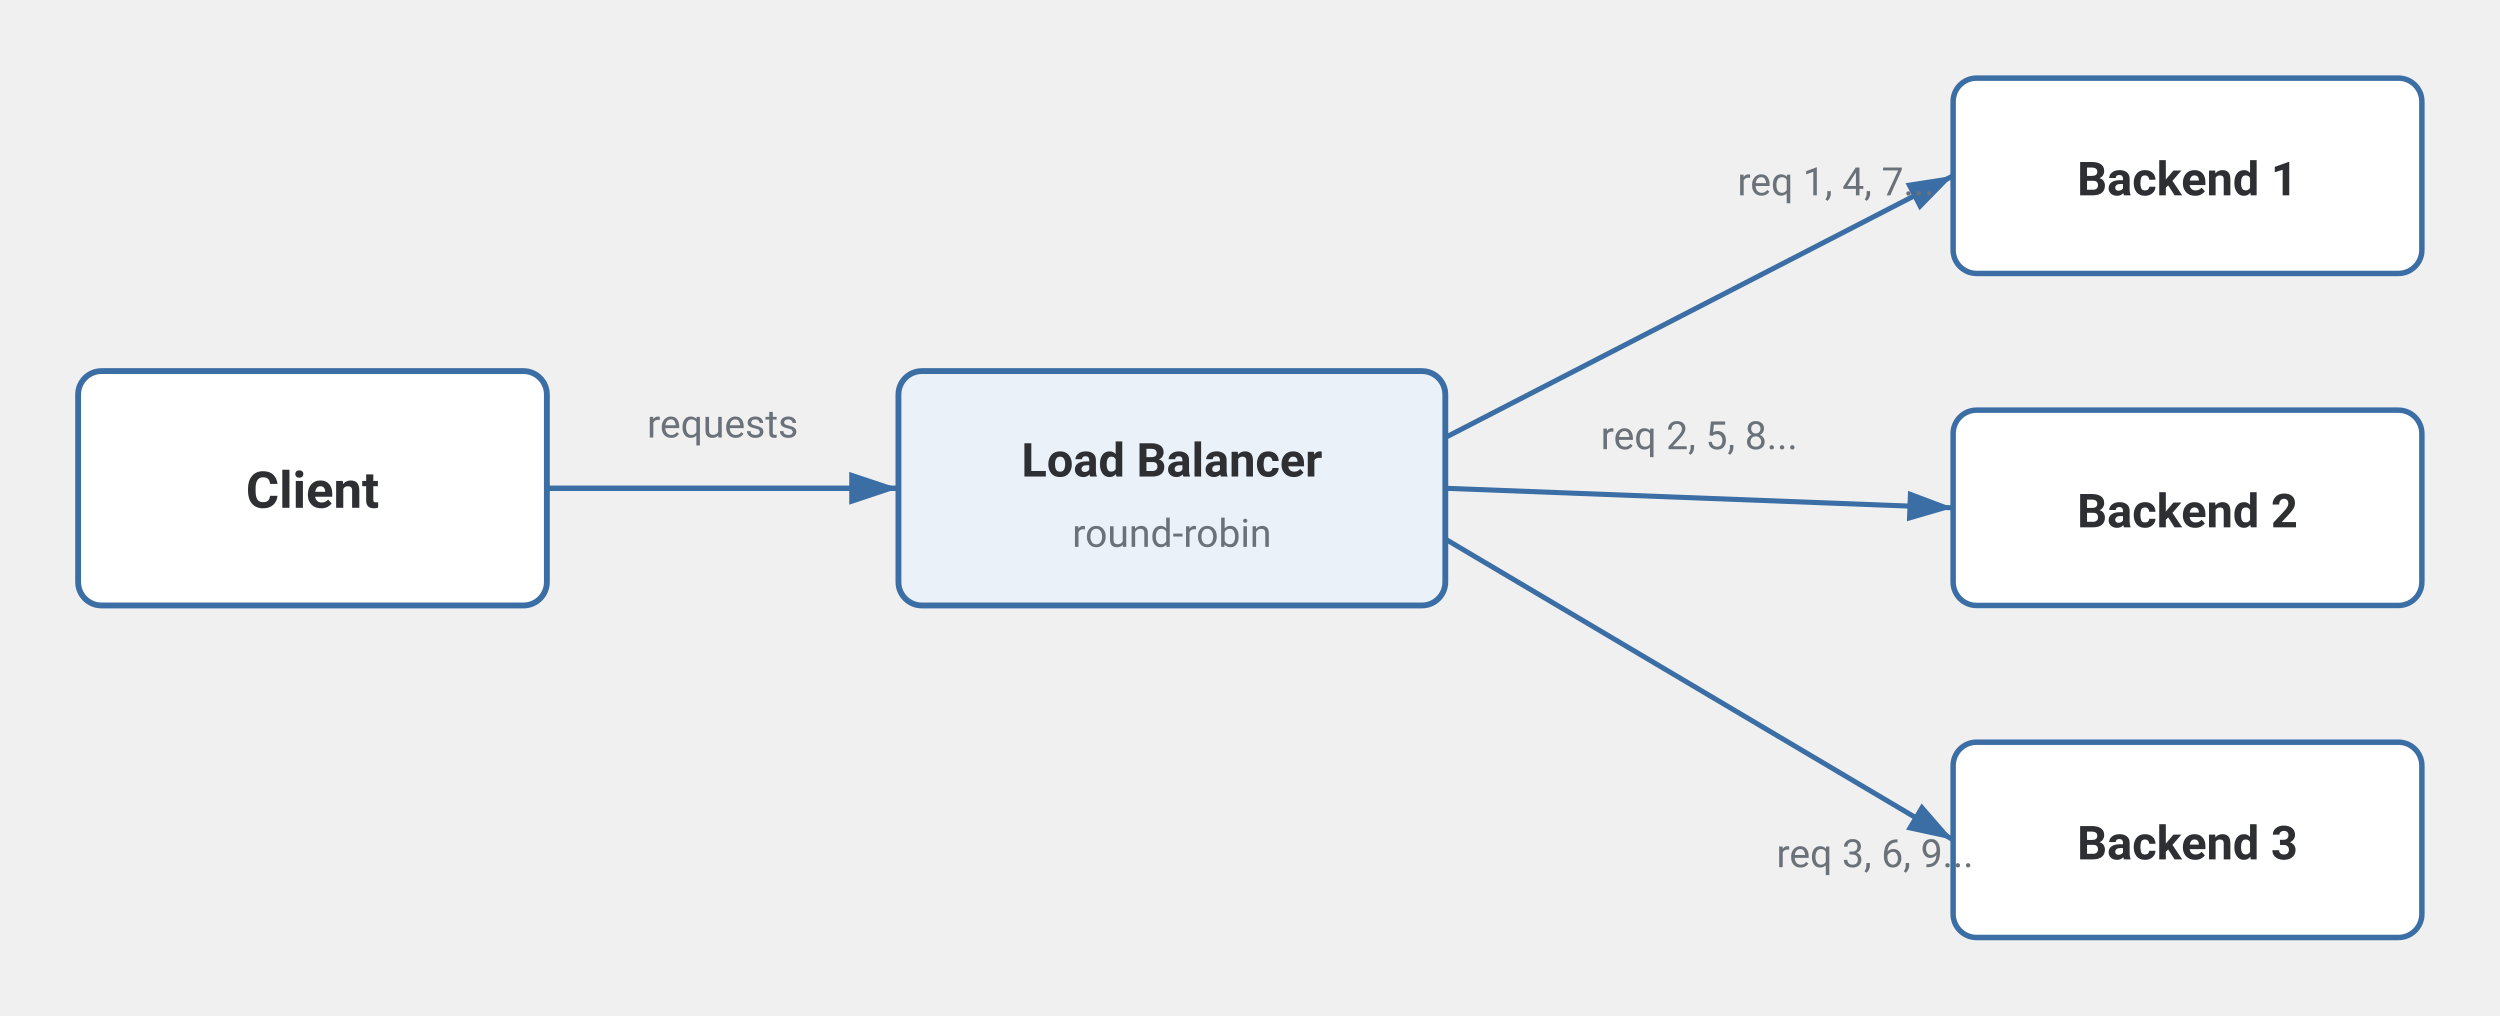
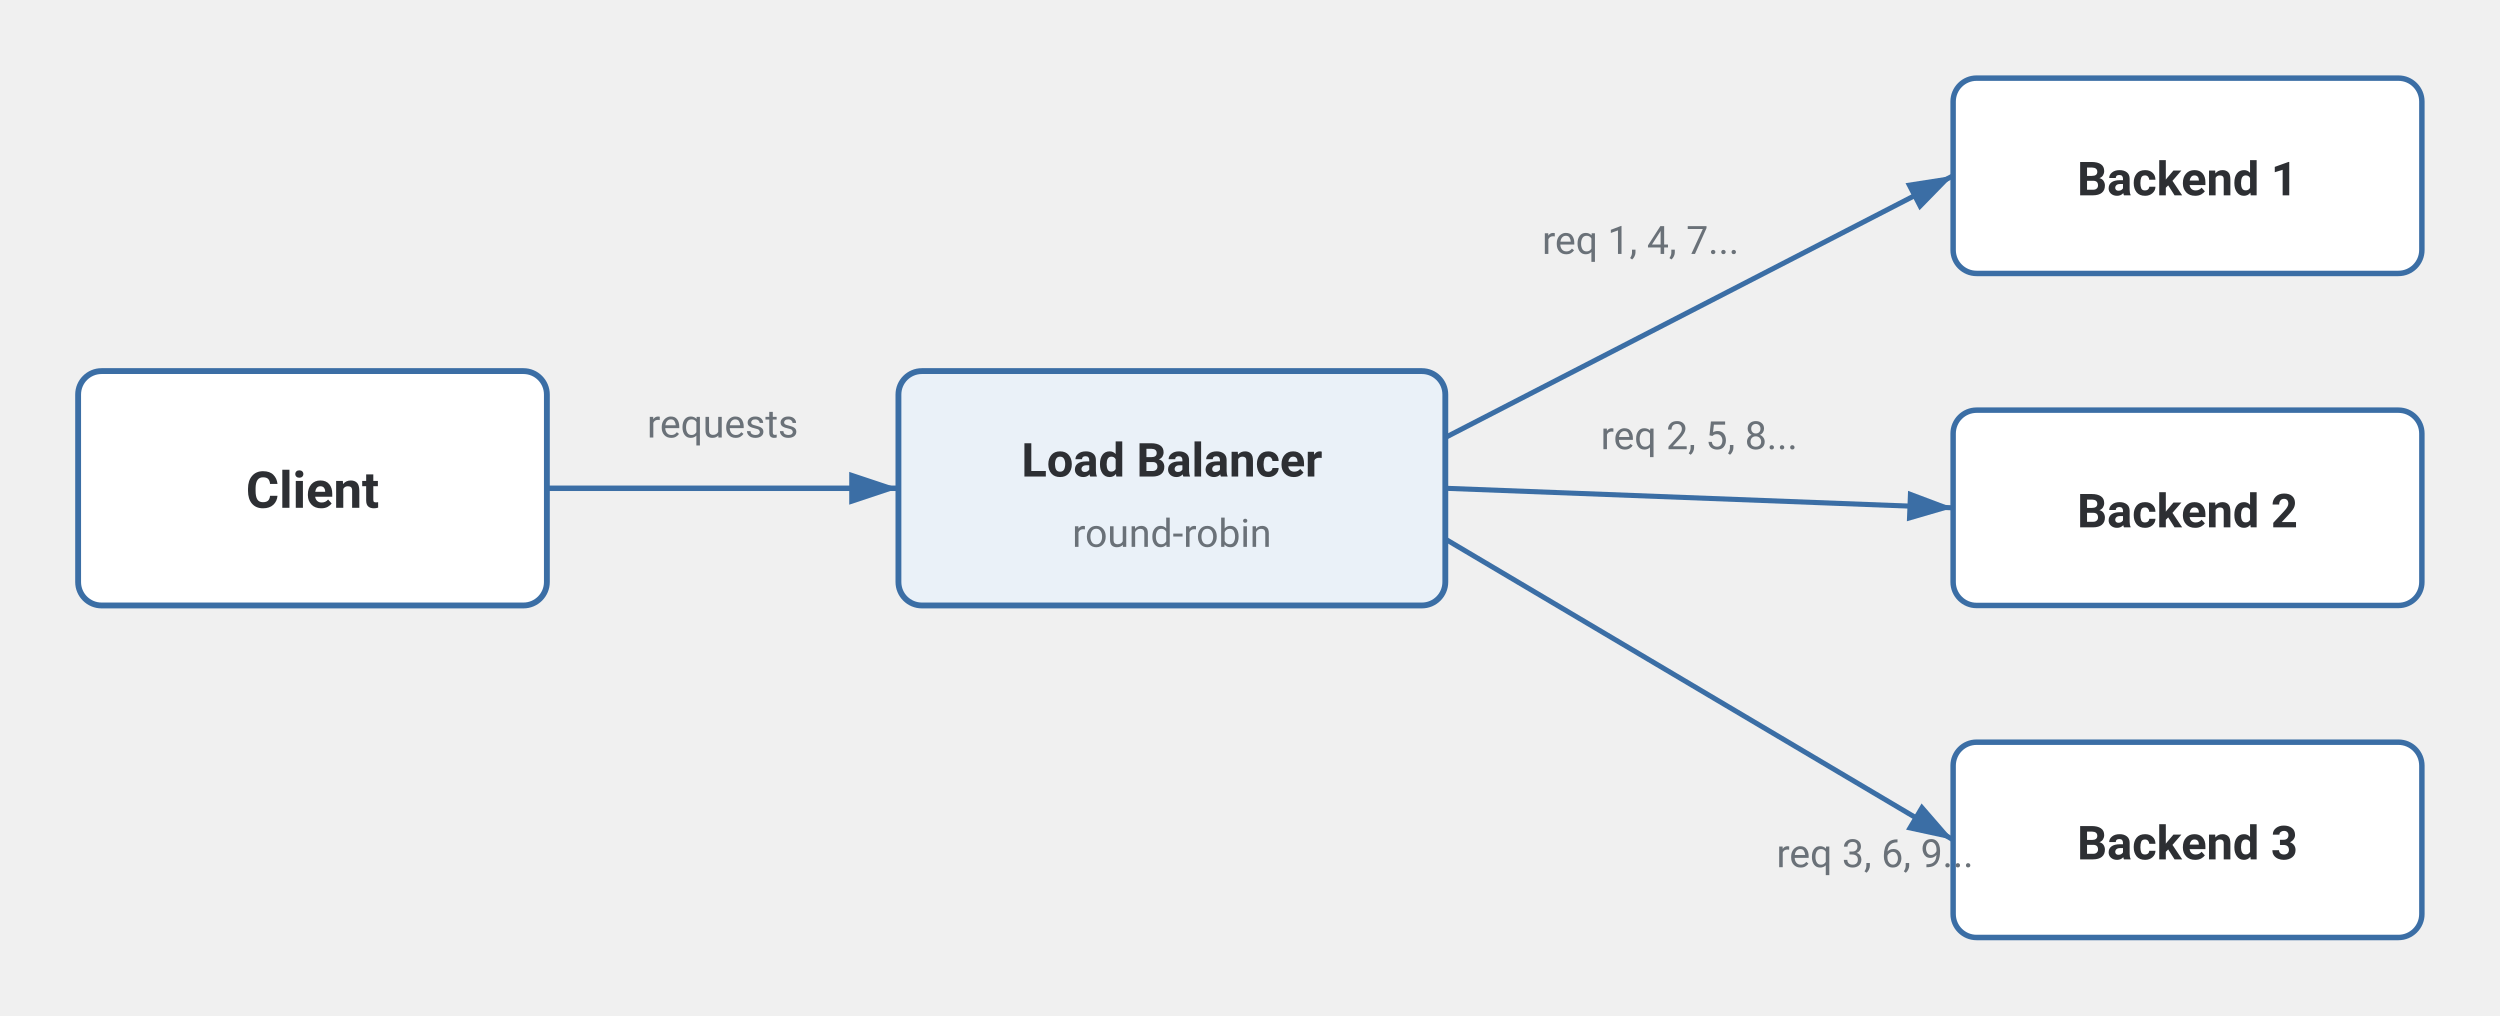
<svg xmlns="http://www.w3.org/2000/svg" viewBox="0 0 640 260" font-family="-apple-system, Segoe UI, Roboto, Arial, sans-serif">
  <defs>
    <marker id="arrow" markerWidth="10" markerHeight="10" refX="9" refY="3" orient="auto" markerUnits="strokeWidth">
      <path d="M0,0 L0,6 L9,3 z" fill="#3b6ea5" />
    </marker>
  </defs>
  <rect x="20" y="95" width="120" height="60" rx="6" fill="#ffffff" stroke="#3b6ea5" stroke-width="1.5" />
  <text x="80" y="130" text-anchor="middle" font-size="13" font-weight="600" fill="#2d2f33">Client</text>
  <rect x="230" y="95" width="140" height="60" rx="6" fill="#eaf1f8" stroke="#3b6ea5" stroke-width="1.5" />
  <text x="300" y="122" text-anchor="middle" font-size="12" font-weight="600" fill="#2d2f33">Load Balancer</text>
  <text x="300" y="140" text-anchor="middle" font-size="10" fill="#6a7178">round-robin</text>
  <rect x="500" y="20" width="120" height="50" rx="6" fill="#ffffff" stroke="#3b6ea5" stroke-width="1.4" />
  <text x="560" y="50" text-anchor="middle" font-size="12" font-weight="600" fill="#2d2f33">Backend 1</text>
  <rect x="500" y="105" width="120" height="50" rx="6" fill="#ffffff" stroke="#3b6ea5" stroke-width="1.4" />
  <text x="560" y="135" text-anchor="middle" font-size="12" font-weight="600" fill="#2d2f33">Backend 2</text>
  <rect x="500" y="190" width="120" height="50" rx="6" fill="#ffffff" stroke="#3b6ea5" stroke-width="1.4" />
  <text x="560" y="220" text-anchor="middle" font-size="12" font-weight="600" fill="#2d2f33">Backend 3</text>
  <line x1="140" y1="125" x2="230" y2="125" stroke="#3b6ea5" stroke-width="1.4" marker-end="url(#arrow)" />
  <text x="185" y="112" text-anchor="middle" font-size="10" fill="#6a7178">requests</text>
  <line x1="370" y1="112" x2="500" y2="45" stroke="#3b6ea5" stroke-width="1.3" marker-end="url(#arrow)" />
-   <text x="470" y="50" text-anchor="middle" font-size="10" fill="#6a7178">req 1, 4, 7...</text>
+   <text x="420" y="65" text-anchor="middle" font-size="10" fill="#6a7178">req 1, 4, 7...</text>
  <line x1="370" y1="125" x2="500" y2="130" stroke="#3b6ea5" stroke-width="1.3" marker-end="url(#arrow)" />
  <text x="435" y="115" text-anchor="middle" font-size="10" fill="#6a7178">req 2, 5, 8...</text>
  <line x1="370" y1="138" x2="500" y2="215" stroke="#3b6ea5" stroke-width="1.3" marker-end="url(#arrow)" />
  <text x="480" y="222" text-anchor="middle" font-size="10" fill="#6a7178">req 3, 6, 9...</text>
</svg>
